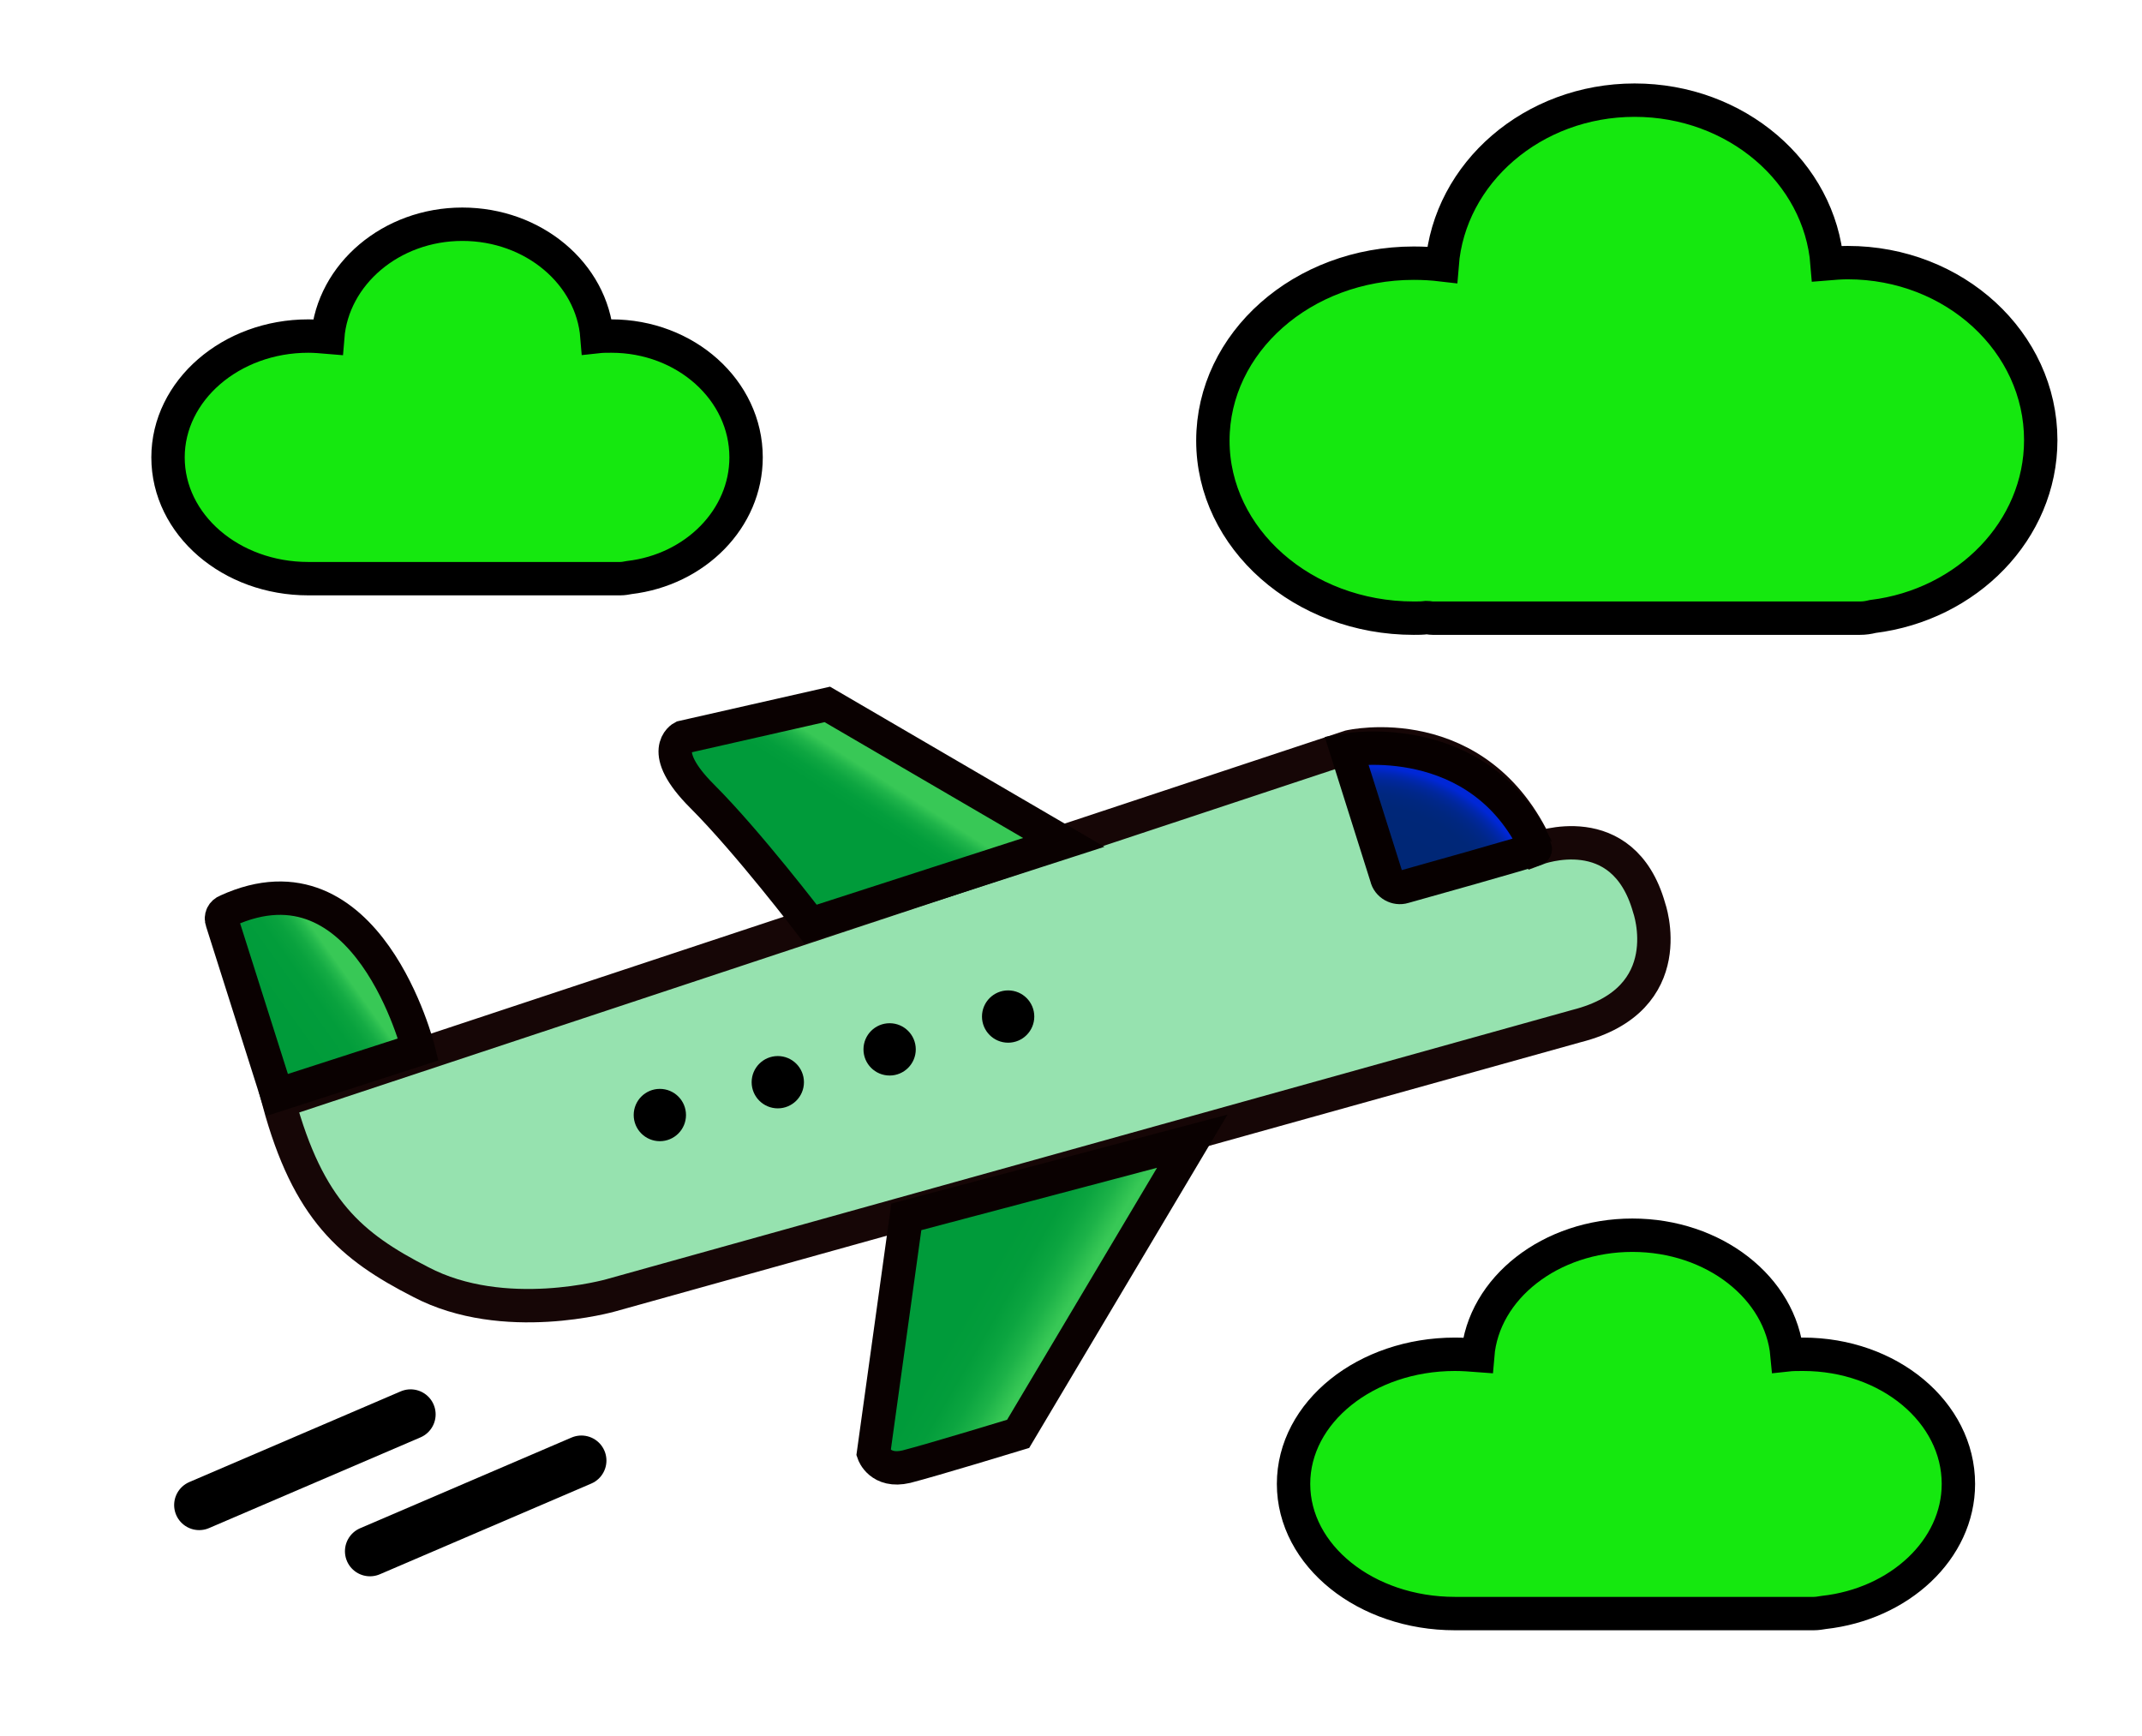
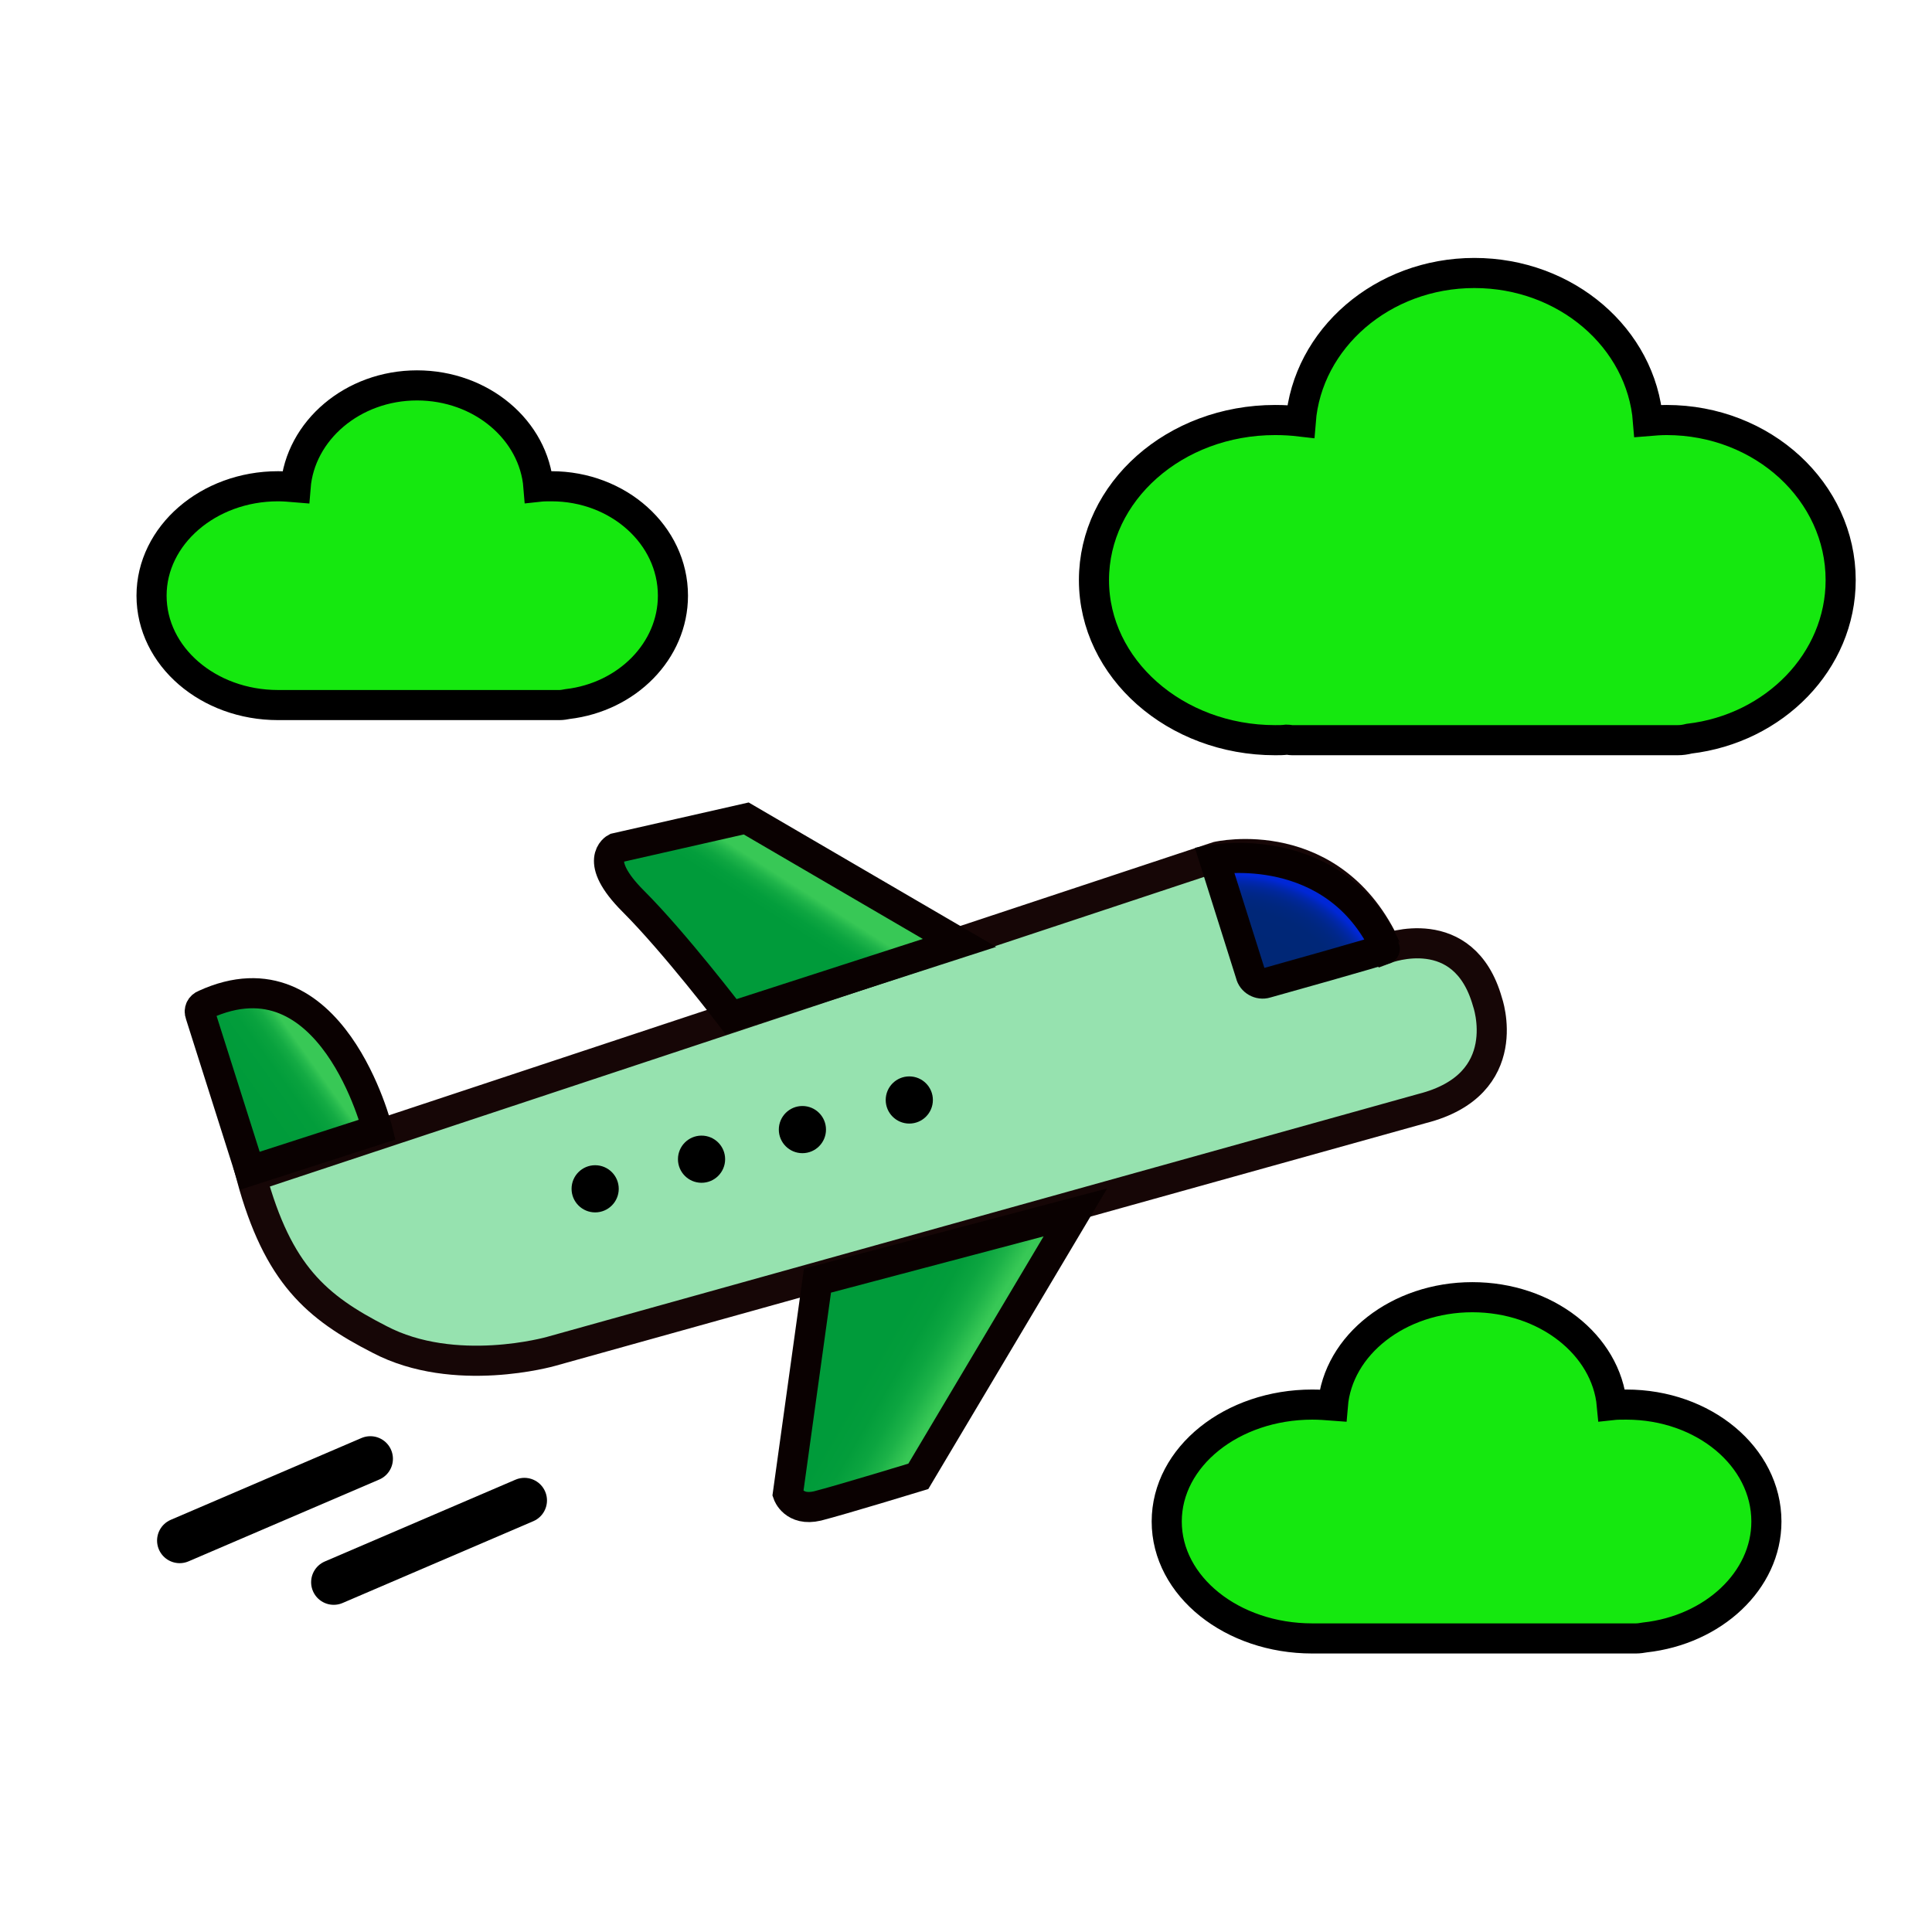
- <svg xmlns="http://www.w3.org/2000/svg" version="1.1" x="0px" y="0px" viewBox="0 0 385 312" style="enable-background:new 0 0 385 312;" xml:space="preserve">
+ <svg xmlns="http://www.w3.org/2000/svg" version="1.1" x="0px" y="0px" viewBox="0 0 385 385" style="enable-background:new 0 0 385 385;" xml:space="preserve">
  <style type="text/css">
	.st0{fill:#96E2AF;stroke:#160606;stroke-width:6;stroke-miterlimit:10;}
	.st1{fill:url(#SVGID_1_);stroke:#070000;stroke-width:6;stroke-miterlimit:10;}
	.st2{fill:none;stroke:#000000;stroke-width:9;stroke-linecap:round;stroke-miterlimit:10;}
	.st3{fill:#15E80F;stroke:#000000;stroke-width:6;stroke-miterlimit:10;}
	.st4{fill:url(#SVGID_2_);stroke:#0A0101;stroke-width:6;stroke-miterlimit:10;}
	.st5{fill:url(#SVGID_3_);stroke:#0A0101;stroke-width:6;stroke-miterlimit:10;}
	.st6{fill:url(#SVGID_4_);stroke:#0A0101;stroke-width:6;stroke-miterlimit:10;}
</style>
  <g id="Layer_1">
</g>
  <g id="Layer_2">
-     <path class="st0" d="M50.1,198l192.5-63.8c0,0,23-5.3,33.7,18.3c0,0,15.4-5.9,20.1,10.6c0,0,5.9,16.5-13,21.3l-173.6,48.4   c0,0-19.2,5.5-34.2-2.4C63.1,224,55.4,217.5,50.1,198z" />
-     <radialGradient id="SVGID_1_" cx="245.674" cy="170.206" r="35.933" gradientUnits="userSpaceOnUse">
+     <path class="st0" d="M50.1,234.5l192.5-63.8c0,0,23-5.3,33.7,18.3c0,0,15.4-5.9,20.1,10.6c0,0,5.9,16.5-13,21.3l-173.6,48.4   c0,0-19.2,5.5-34.2-2.4C63.1,260.5,55.4,254,50.1,234.5z" />
+     <radialGradient id="SVGID_1_" cx="245.674" cy="206.706" r="35.933" gradientUnits="userSpaceOnUse">
      <stop offset="0.55" style="stop-color:#002776" />
      <stop offset="0.709" style="stop-color:#002778" />
      <stop offset="0.767" style="stop-color:#00277F" />
      <stop offset="0.807" style="stop-color:#00278A" />
      <stop offset="0.841" style="stop-color:#00279B" />
      <stop offset="0.869" style="stop-color:#0027B1" />
      <stop offset="0.893" style="stop-color:#0027CC" />
      <stop offset="0.901" style="stop-color:#0027D6" />
    </radialGradient>
-     <path class="st1" d="M249.2,157.6c0.3,1.4,1.8,2.2,3.1,1.8c0,0,24-6.7,23.9-6.9c-10.2-22-34.2-17.7-34.2-17.7L249.2,157.6z" />
-     <circle cx="118.6" cy="200.4" r="4.7" />
-     <circle cx="139.8" cy="194.5" r="4.7" />
-     <circle cx="159.9" cy="188.6" r="4.7" />
-     <circle cx="181.2" cy="182.7" r="4.7" />
-     <line class="st2" x1="66.5" y1="278.8" x2="104.5" y2="262.5" />
-     <line class="st2" x1="35.8" y1="270.5" x2="73.8" y2="254.2" />
-     <path class="st3" d="M134.1,82.2c0-12.1-10.9-21.8-24.2-21.8c-0.9,0-1.7,0-2.6,0.1c-0.9-11.3-11.4-20.2-24.2-20.2   c-12.8,0-23.3,9-24.2,20.3c-1.2-0.1-2.3-0.2-3.5-0.2c-13.9,0-25.2,9.8-25.2,21.8c0,12.1,11.3,21.8,25.2,21.8c0.5,0,1.1,0,1.6,0   c0.3,0,0.5,0,0.8,0h53.7c0.5,0,1.1-0.1,1.6-0.2C125,102.4,134.1,93.2,134.1,82.2z" />
-     <path class="st3" d="M366.8,79.1c0-17.6-15.5-31.9-34.7-31.9c-1.2,0-2.5,0.1-3.7,0.2C327.1,31,312.1,18,293.8,18   c-18.3,0-33.3,13.1-34.6,29.6c-1.7-0.2-3.3-0.3-5.1-0.3c-20,0-36.1,14.3-36.1,31.9c0,17.6,16.2,31.9,36.1,31.9c0.8,0,1.5,0,2.3-0.1   c0.4,0,0.7,0.1,1.1,0.1h76.8c0.8,0,1.5-0.1,2.3-0.3C353.6,108.7,366.8,95.3,366.8,79.1z" />
-     <path class="st3" d="M352,266.7c0-12.9-12.5-23.3-27.9-23.3c-1,0-2,0-2.9,0.1c-1.1-12-13.1-21.5-27.8-21.5   c-14.7,0-26.8,9.5-27.8,21.6c-1.3-0.1-2.7-0.2-4.1-0.2c-16,0-29,10.4-29,23.3c0,12.9,13,23.3,29,23.3c0.6,0,1.2,0,1.8,0   c0.3,0,0.6,0,0.9,0h61.8c0.6,0,1.2-0.1,1.8-0.2C341.4,288.3,352,278.5,352,266.7z" />
+     <path class="st1" d="M249.2,194.1c0.3,1.4,1.8,2.2,3.1,1.8c0,0,24-6.7,23.9-6.9c-10.2-22-34.2-17.7-34.2-17.7L249.2,194.1z" />
+     <circle cx="118.6" cy="236.9" r="4.7" />
+     <circle cx="139.8" cy="231" r="4.7" />
+     <circle cx="159.9" cy="225.1" r="4.7" />
+     <circle cx="181.2" cy="219.2" r="4.7" />
+     <line class="st2" x1="66.5" y1="315.3" x2="104.5" y2="299" />
+     <line class="st2" x1="35.8" y1="307" x2="73.8" y2="290.7" />
+     <path class="st3" d="M134.1,118.7c0-12.1-10.9-21.8-24.2-21.8c-0.9,0-1.7,0-2.6,0.1c-0.9-11.3-11.4-20.2-24.2-20.2   c-12.8,0-23.3,9-24.2,20.3c-1.2-0.1-2.3-0.2-3.5-0.2c-13.9,0-25.2,9.8-25.2,21.8c0,12.1,11.3,21.8,25.2,21.8c0.5,0,1.1,0,1.6,0   c0.3,0,0.5,0,0.8,0h53.7c0.5,0,1.1-0.1,1.6-0.2C125,138.9,134.1,129.7,134.1,118.7z" />
+     <path class="st3" d="M366.8,115.6c0-17.6-15.5-31.9-34.7-31.9c-1.2,0-2.5,0.1-3.7,0.2c-1.3-16.5-16.3-29.5-34.6-29.5   c-18.3,0-33.3,13.1-34.6,29.6c-1.7-0.2-3.3-0.3-5.1-0.3c-20,0-36.1,14.3-36.1,31.9c0,17.6,16.2,31.9,36.1,31.9c0.8,0,1.5,0,2.3-0.1   c0.4,0,0.7,0.1,1.1,0.1h76.8c0.8,0,1.5-0.1,2.3-0.3C353.6,145.2,366.8,131.8,366.8,115.6z" />
+     <path class="st3" d="M352,303.2c0-12.9-12.5-23.3-27.9-23.3c-1,0-2,0-2.9,0.1c-1.1-12-13.1-21.5-27.8-21.5   c-14.7,0-26.8,9.5-27.8,21.6c-1.3-0.1-2.7-0.2-4.1-0.2c-16,0-29,10.4-29,23.3c0,12.9,13,23.3,29,23.3c0.6,0,1.2,0,1.8,0   c0.3,0,0.6,0,0.9,0h61.8c0.6,0,1.2-0.1,1.8-0.2C341.4,324.8,352,315,352,303.2z" />
  </g>
  <g id="Layer_3">
-     <linearGradient id="SVGID_2_" gradientUnits="userSpaceOnUse" x1="134.198" y1="177.275" x2="163.333" y2="131.713">
+     <linearGradient id="SVGID_2_" gradientUnits="userSpaceOnUse" x1="134.198" y1="213.775" x2="163.333" y2="168.213">
      <stop offset="0.684" style="stop-color:#009B3A" />
      <stop offset="0.725" style="stop-color:#039E3C" />
      <stop offset="0.76" style="stop-color:#0EA641" />
      <stop offset="0.792" style="stop-color:#1FB44A" />
      <stop offset="0.823" style="stop-color:#38C856" />
      <stop offset="0.823" style="stop-color:#38C856" />
    </linearGradient>
-     <path class="st4" d="M191.2,151.4l-42.5-24.8l-26,5.9c0,0-4.7,2.4,3.5,10.6c8.3,8.3,19.5,23,19.5,23L191.2,151.4z" />
-     <linearGradient id="SVGID_3_" gradientUnits="userSpaceOnUse" x1="122.858" y1="197.144" x2="204.768" y2="244.796">
+     <path class="st4" d="M191.2,187.9l-42.5-24.8l-26,5.9c0,0-4.7,2.4,3.5,10.6c8.3,8.3,19.5,23,19.5,23L191.2,187.9z" />
+     <linearGradient id="SVGID_3_" gradientUnits="userSpaceOnUse" x1="122.858" y1="233.644" x2="204.768" y2="281.296">
      <stop offset="0.668" style="stop-color:#009B3A" />
      <stop offset="0.72" style="stop-color:#039D3B" />
      <stop offset="0.758" style="stop-color:#0CA540" />
      <stop offset="0.792" style="stop-color:#1CB248" />
      <stop offset="0.823" style="stop-color:#33C453" />
      <stop offset="0.83" style="stop-color:#38C856" />
    </linearGradient>
-     <path class="st5" d="M162.9,218.7l-5.9,42.5c0,0,1.2,3.5,5.9,2.4c4.7-1.2,20.1-5.9,20.1-5.9l31.3-52.6L162.9,218.7z" />
-     <linearGradient id="SVGID_4_" gradientUnits="userSpaceOnUse" x1="17.529" y1="204.937" x2="71.721" y2="166.317">
+     <path class="st5" d="M162.9,255.2l-5.9,42.5c0,0,1.2,3.5,5.9,2.4c4.7-1.2,20.1-5.9,20.1-5.9l31.3-52.6L162.9,255.2z" />
+     <linearGradient id="SVGID_4_" gradientUnits="userSpaceOnUse" x1="17.529" y1="241.437" x2="71.721" y2="202.817">
      <stop offset="0.595" style="stop-color:#009B3A" />
      <stop offset="0.702" style="stop-color:#029D3B" />
      <stop offset="0.74" style="stop-color:#09A23E" />
      <stop offset="0.767" style="stop-color:#14AB44" />
      <stop offset="0.789" style="stop-color:#25B94D" />
      <stop offset="0.806" style="stop-color:#38C856" />
    </linearGradient>
-     <path class="st6" d="M39.9,165.6l9.9,31.2l25.4-8.2c0,0-9.1-36.5-34.4-24.9C40,164,39.6,164.8,39.9,165.6z" />
+     <path class="st6" d="M39.9,202.1l9.9,31.2l25.4-8.2c0,0-9.1-36.5-34.4-24.9C40,200.5,39.6,201.3,39.9,202.1z" />
  </g>
</svg>
